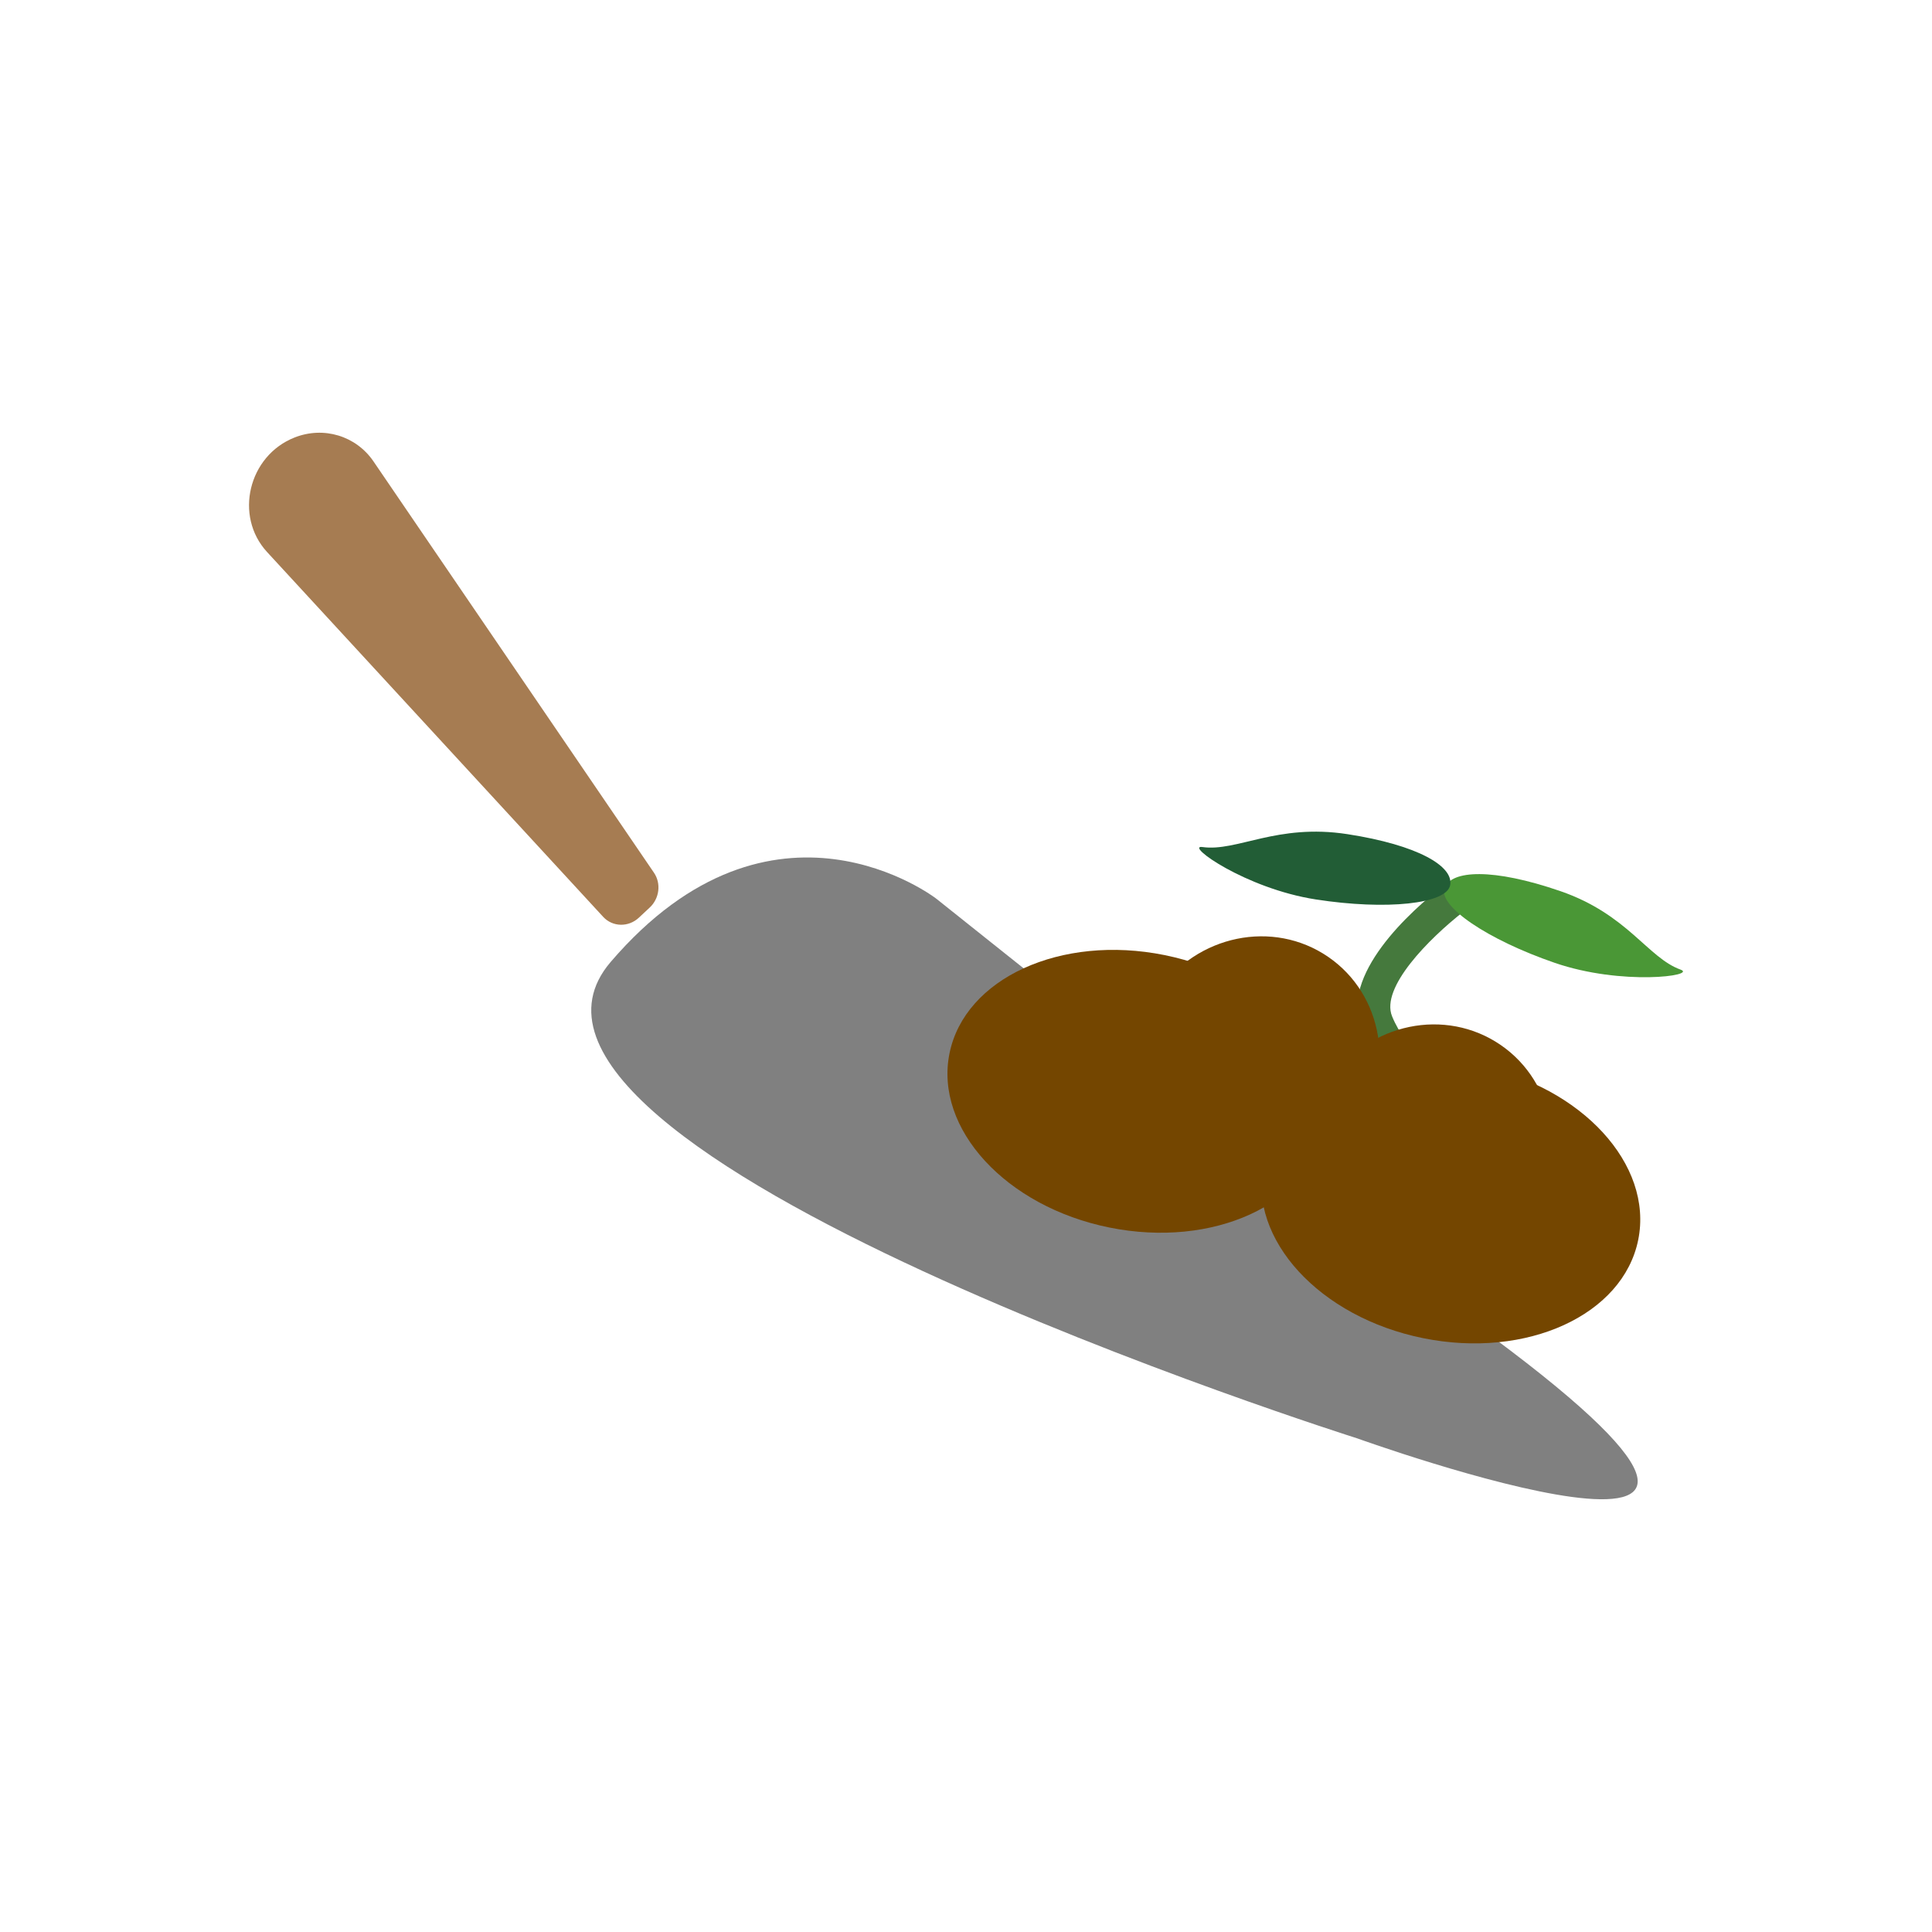
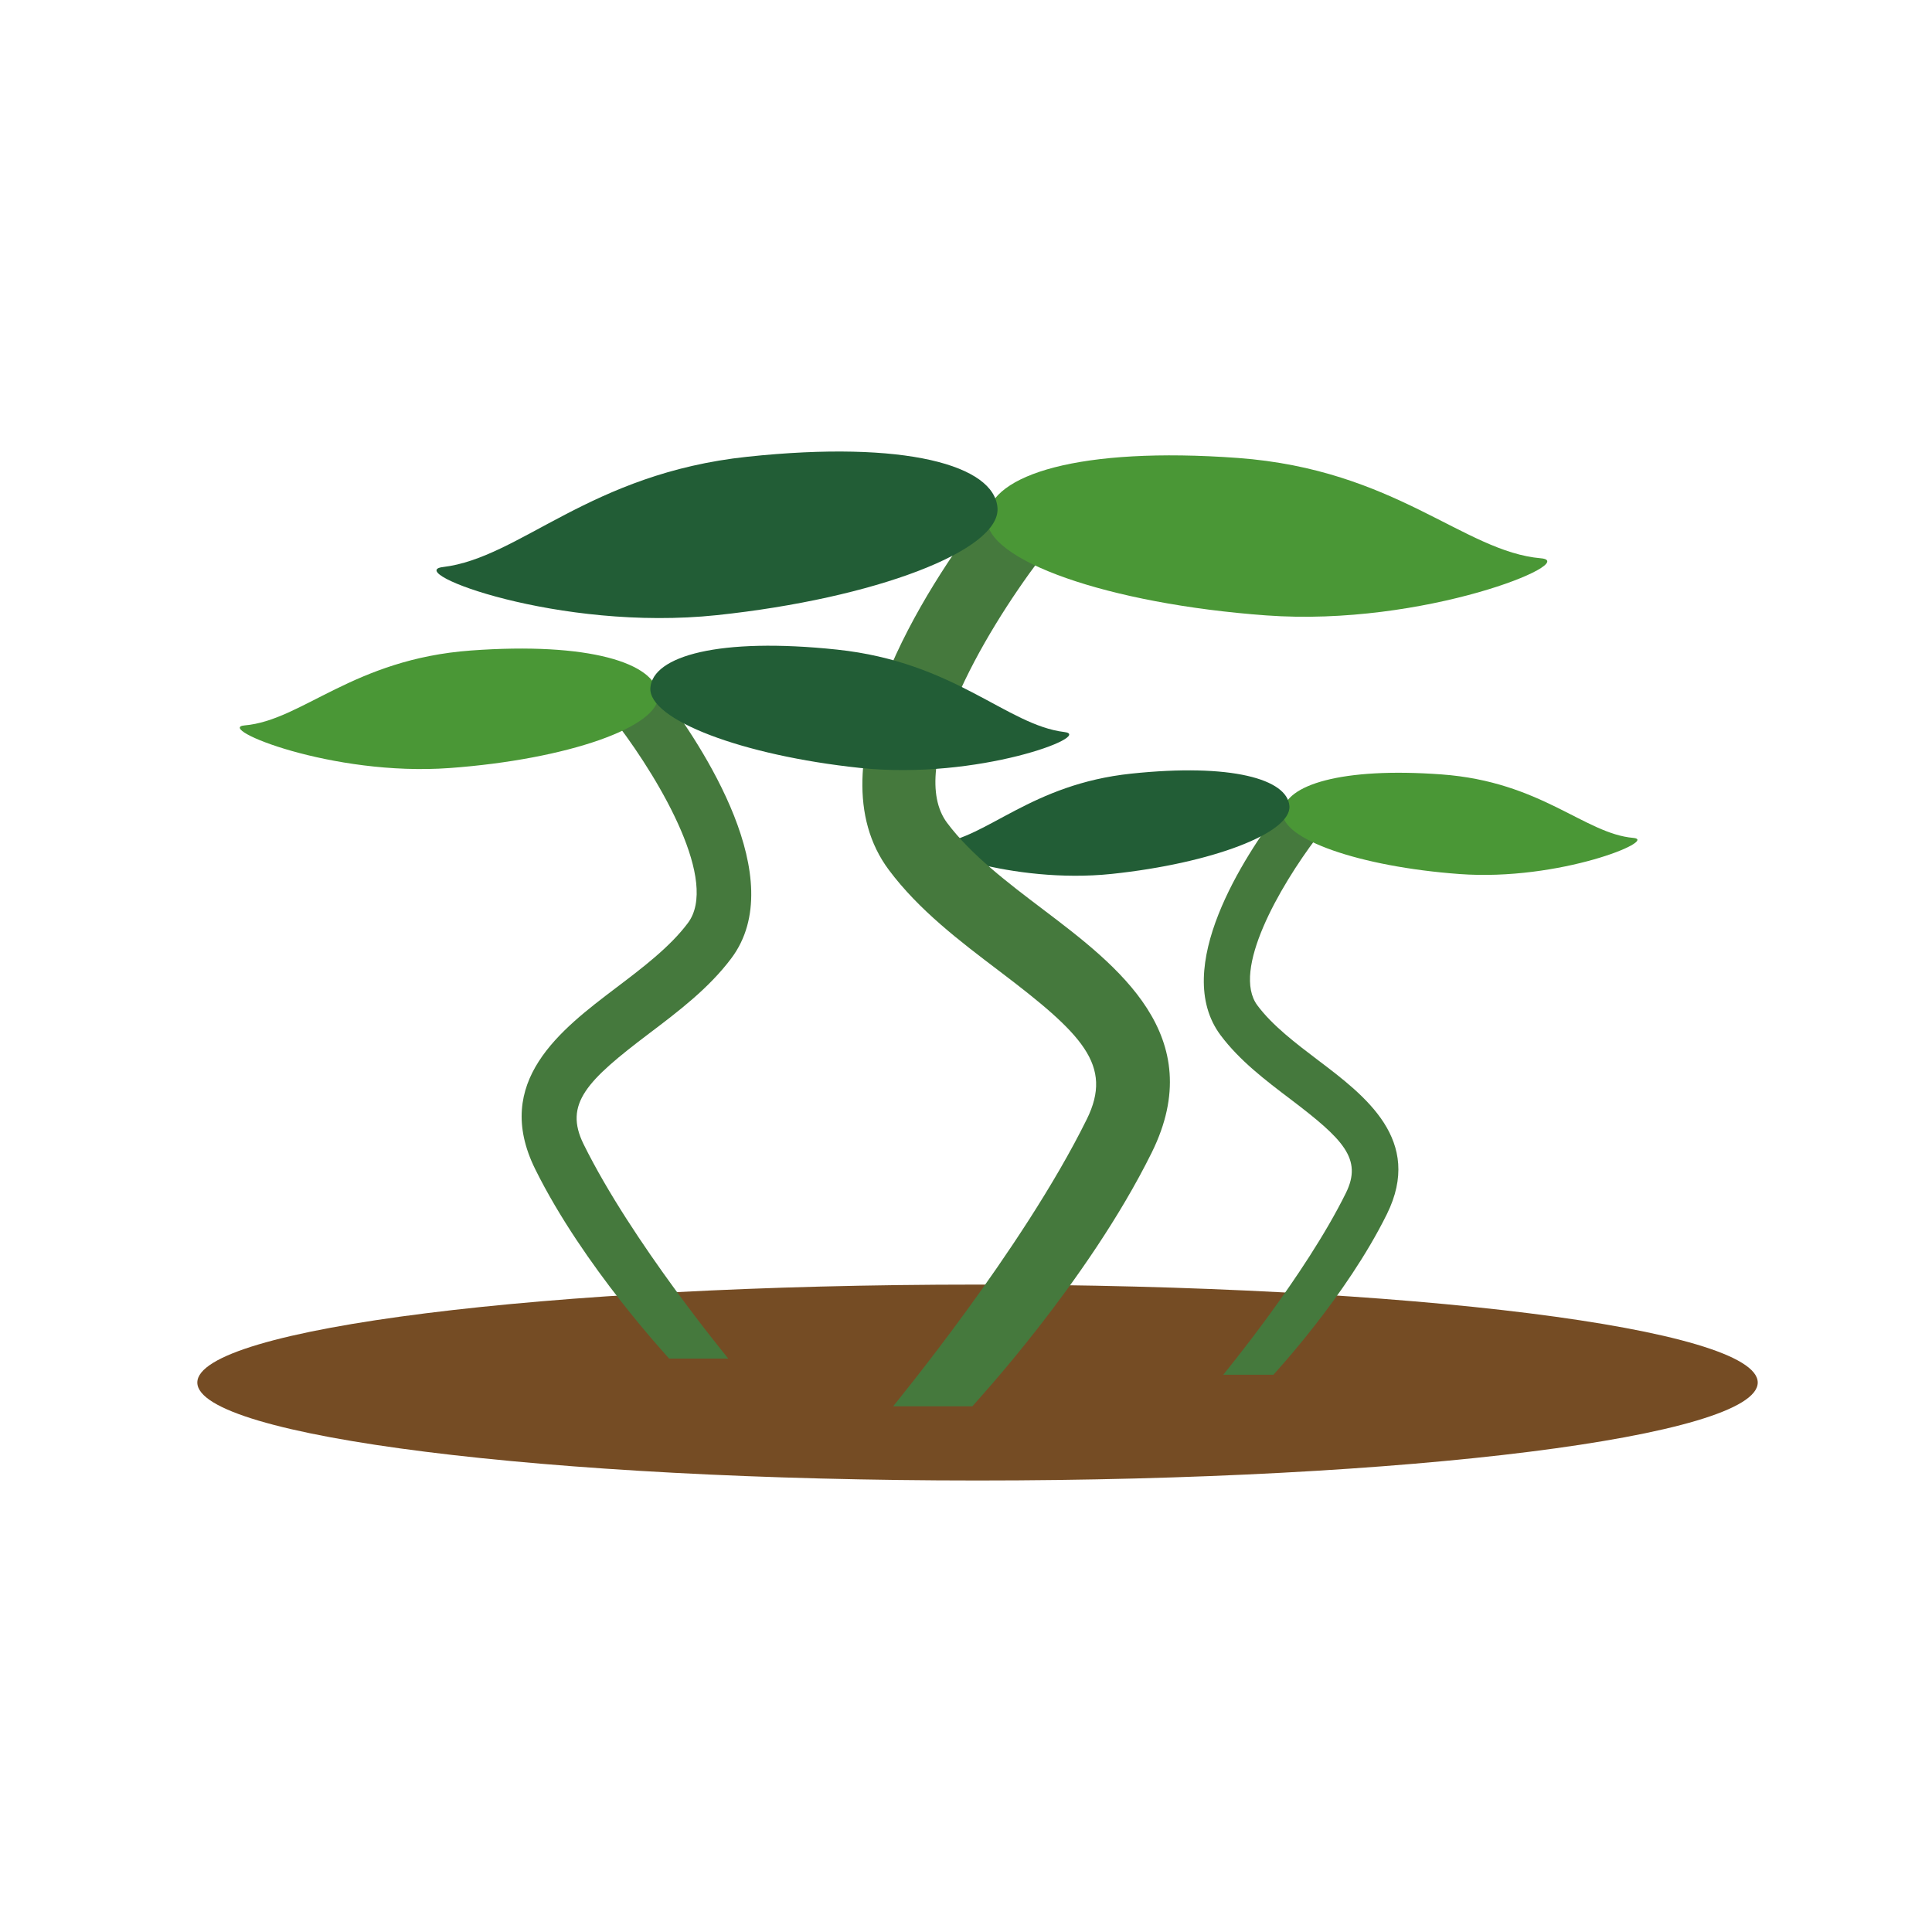
<svg xmlns="http://www.w3.org/2000/svg" version="1.1" id="Layer_1" x="0px" y="0px" viewBox="0 0 3000 3000" style="enable-background:new 0 0 3000 3000;" xml:space="preserve">
  <style type="text/css">
- 	.st0{fill:#808080;}
- 	.st1{fill:#A67C52;}
+ 	.st0{fill:#7CFCFC;}
+ 	.st1{fill:#754C24;}
	.st2{fill:#45793D;}
- 	.st3{fill:#744600;}
- 	.st4{fill:#4A9736;}
- 	.st5{fill:#225D36;}
+ 	.st3{fill:#4A9736;}
+ 	.st4{fill:#225D36;}
</style>
  <g>
-     <path class="st0" d="M1453.6,1395.27c0,0-253.27-195.72-505.35,98.44s1158.99,739.69,1158.99,739.69s819.74,295.17,210.57-156.97   C2158.36,1958.08,1453.6,1395.27,1453.6,1395.27z" />
-     <path class="st1" d="M414.7,857.17l521.9,566.5c14.63,15.87,39.26,16.43,55.49,1.26l16.83-15.74   c15.12-14.14,17.94-37.35,6.55-54.05L579.98,716.5c-27.13-39.78-77.43-55.02-122.64-37.13l0,0   C385.69,707.71,363.24,801.31,414.7,857.17z" />
+     <path class="st0" d="M270.6,245.4" />
+     <ellipse class="st1" cx="1517.9" cy="2146.8" rx="1211.5" ry="152.1" />
    <g>
-       <path class="st2" d="M2115.82,1982.46l-38.52-33.22c0.57-0.68,58.22-69.18,125.57-146.33c27.72-31.75,12.22-58.27-32.62-115.64    c-21.27-27.23-43.27-55.37-56.37-87.82c-34.52-85.55,76.6-184.71,127.59-224.49c11.95-9.32,28.73-6.78,36.75,5.55l0,0    c7.38,11.33,4.65,26.91-6.31,35.52c-53.18,41.76-128.37,117.32-110.35,161.96c10.44,25.87,30.24,51.22,49.4,75.72    c39.92,51.08,89.6,114.66,29.77,183.2C2173.72,1913.63,2116.39,1981.77,2115.82,1982.46z M2291.74,1401.27l-13.96-21.45    L2291.74,1401.27C2291.74,1401.26,2291.74,1401.27,2291.74,1401.27L2291.74,1401.27z" />
+       <path class="st2" d="M1977.4,2134.7h-77.9c0.5-1.1,126.5-152.9,190.4-282.2c26.3-53.2-4.4-83.7-86.1-145.7    c-38.8-29.4-78.9-59.8-108.4-99.2c-77.8-104,37.7-279.1,92.7-351.6c12.9-17,36.7-19.6,52-5.7l0,0c14.1,12.8,16,35,4.2,50.6    c-57.3,76-132.4,206-91.8,260.3c23.5,31.5,59.6,58.8,94.5,85.3c72.8,55.1,163.3,123.8,106.6,238.7    C2090.2,2013.7,1978,2133.5,1977.4,2134.7z M2066.1,1273.7l-26.7-24.2L2066.1,1273.7C2066.1,1273.7,2066.1,1273.7,2066.1,1273.7    L2066.1,1273.7z" />
    </g>
+     <path class="st3" d="M2536.3,1301.1c39.6,3.4-114.8,67.5-270,56.1s-278.1-54.5-274.4-96.4c3.7-41.9,91.2-69.7,246.4-58.3   C2393.6,1213.8,2460.5,1294.6,2536.3,1301.1z" />
+     <path class="st4" d="M1457.1,1309.7c-39.6,4.7,113.9,63.7,269.3,47.3c155.4-16.4,278.9-63.6,275.8-105.4   c-3.1-41.8-90.3-66.7-245.7-50.3C1601.1,1217.7,1533,1300.7,1457.1,1309.7z" />
    <g>
-       <ellipse transform="matrix(0.198 -0.9802 0.9802 0.198 -245.185 3089.596)" class="st3" cx="1765.51" cy="1694.63" rx="215.81" ry="296.98" />
+       <path class="st2" d="M1509.9,2183.7h-123c0.8-1.8,199.8-241.5,300.7-445.8c41.5-84.1-6.9-132.3-136-230.1    c-61.2-46.4-124.6-94.4-171.2-156.7c-123-164.3,59.5-440.8,146.5-555.4c20.4-26.8,57.9-30.9,82.2-9l0,0    c22.3,20.2,25.3,55.2,6.7,80c-90.6,120.1-209.2,325.4-145.1,411.1c37.2,49.7,94.2,92.9,149.4,134.7    c114.9,87.1,258,195.5,168.4,377C1688,1992.6,1510.7,2181.9,1509.9,2183.7z M1650,823.6l-42.2-38.2L1650,823.6    C1650,823.6,1650,823.6,1650,823.6L1650,823.6z" />
    </g>
+     <path class="st3" d="M2392.7,866.9c62.5,5.4-181.3,106.6-426.5,88.7s-439.2-86.1-433.5-152.3c5.8-66.2,144.1-110.1,389.3-92.2   C2167.2,729.1,2272.9,856.6,2392.7,866.9z" />
+     <path class="st4" d="M687.8,880.5c-62.6,7.4,179.9,100.6,425.4,74.7c245.5-26,440.6-100.5,435.7-166.6   c-4.8-66-142.6-105.4-388.1-79.4C915.3,735.2,807.8,866.2,687.8,880.5z" />
    <g>
-       <ellipse transform="matrix(0.198 -0.9802 0.9802 0.198 -22.8178 3705.002)" class="st3" cx="2252.77" cy="1866.45" rx="215.81" ry="296.98" />
+       <path class="st2" d="M831,1815.3c-66.9-135.5,39.9-216.5,125.7-281.5c41.2-31.2,83.8-63.5,111.5-100.6    c47.9-64-40.7-217.3-108.3-307c-13.9-18.5-11.7-44.7,5-59.7l0,0c18.1-16.4,46.1-13.3,61.4,6.7c65,85.6,201.2,292,109.4,414.7    c-34.8,46.5-82.1,82.4-127.9,117c-96.4,73-132.6,109-101.6,171.8c75.3,152.5,223.9,331.5,224.6,332.9H1039    C1038.4,2108.3,906,1967,831,1815.3z M934.4,1094.1C934.4,1094.1,934.4,1094.1,934.4,1094.1l31.5-28.5L934.4,1094.1L934.4,1094.1z    " />
    </g>
-     <g>
-       <ellipse transform="matrix(0.5656 -0.8247 0.8247 0.5656 -509.9569 2325.149)" class="st3" cx="1952.11" cy="1646.64" rx="194.93" ry="187.7" />
-     </g>
-     <g>
-       <ellipse transform="matrix(0.5656 -0.8247 0.8247 0.5656 -506.4273 2605.403)" class="st3" cx="2219.89" cy="1783.41" rx="194.93" ry="187.7" />
-     </g>
-     <path class="st4" d="M2609.52,1505.58c26.55,9.53-91.07,25.44-195.55-10.56c-104.48-36-180.97-87.95-170.84-116.05   c10.13-28.09,75.29-31.25,179.77,4.75C2527.38,1419.72,2558.65,1487.31,2609.52,1505.58z" />
-     <path class="st5" d="M1867.09,1315.27c-28.07-3.98,66.59,64.44,176.25,81.4c109.67,16.97,203.01,7.02,208.5-22.23   c5.49-29.24-49.84-62.2-159.5-79.16C1982.68,1278.31,1920.86,1322.88,1867.09,1315.27z" />
+     <path class="st3" d="M731.3,1010.1c183.1-13.4,286.4,19.4,290.7,68.8c4.3,49.4-140.6,100.3-323.7,113.7   c-183.1,13.4-365.2-62.2-318.5-66.2C469.2,1118.7,548.2,1023.5,731.3,1010.1z" />
+     <path class="st4" d="M1299.7,1008.7c-183.3-19.4-286.2,10-289.8,59.3c-3.6,49.3,142,105,325.3,124.4   c183.3,19.4,364.4-50.2,317.6-55.7C1563.3,1126,1483,1028.1,1299.7,1008.7z" />
  </g>
</svg>
